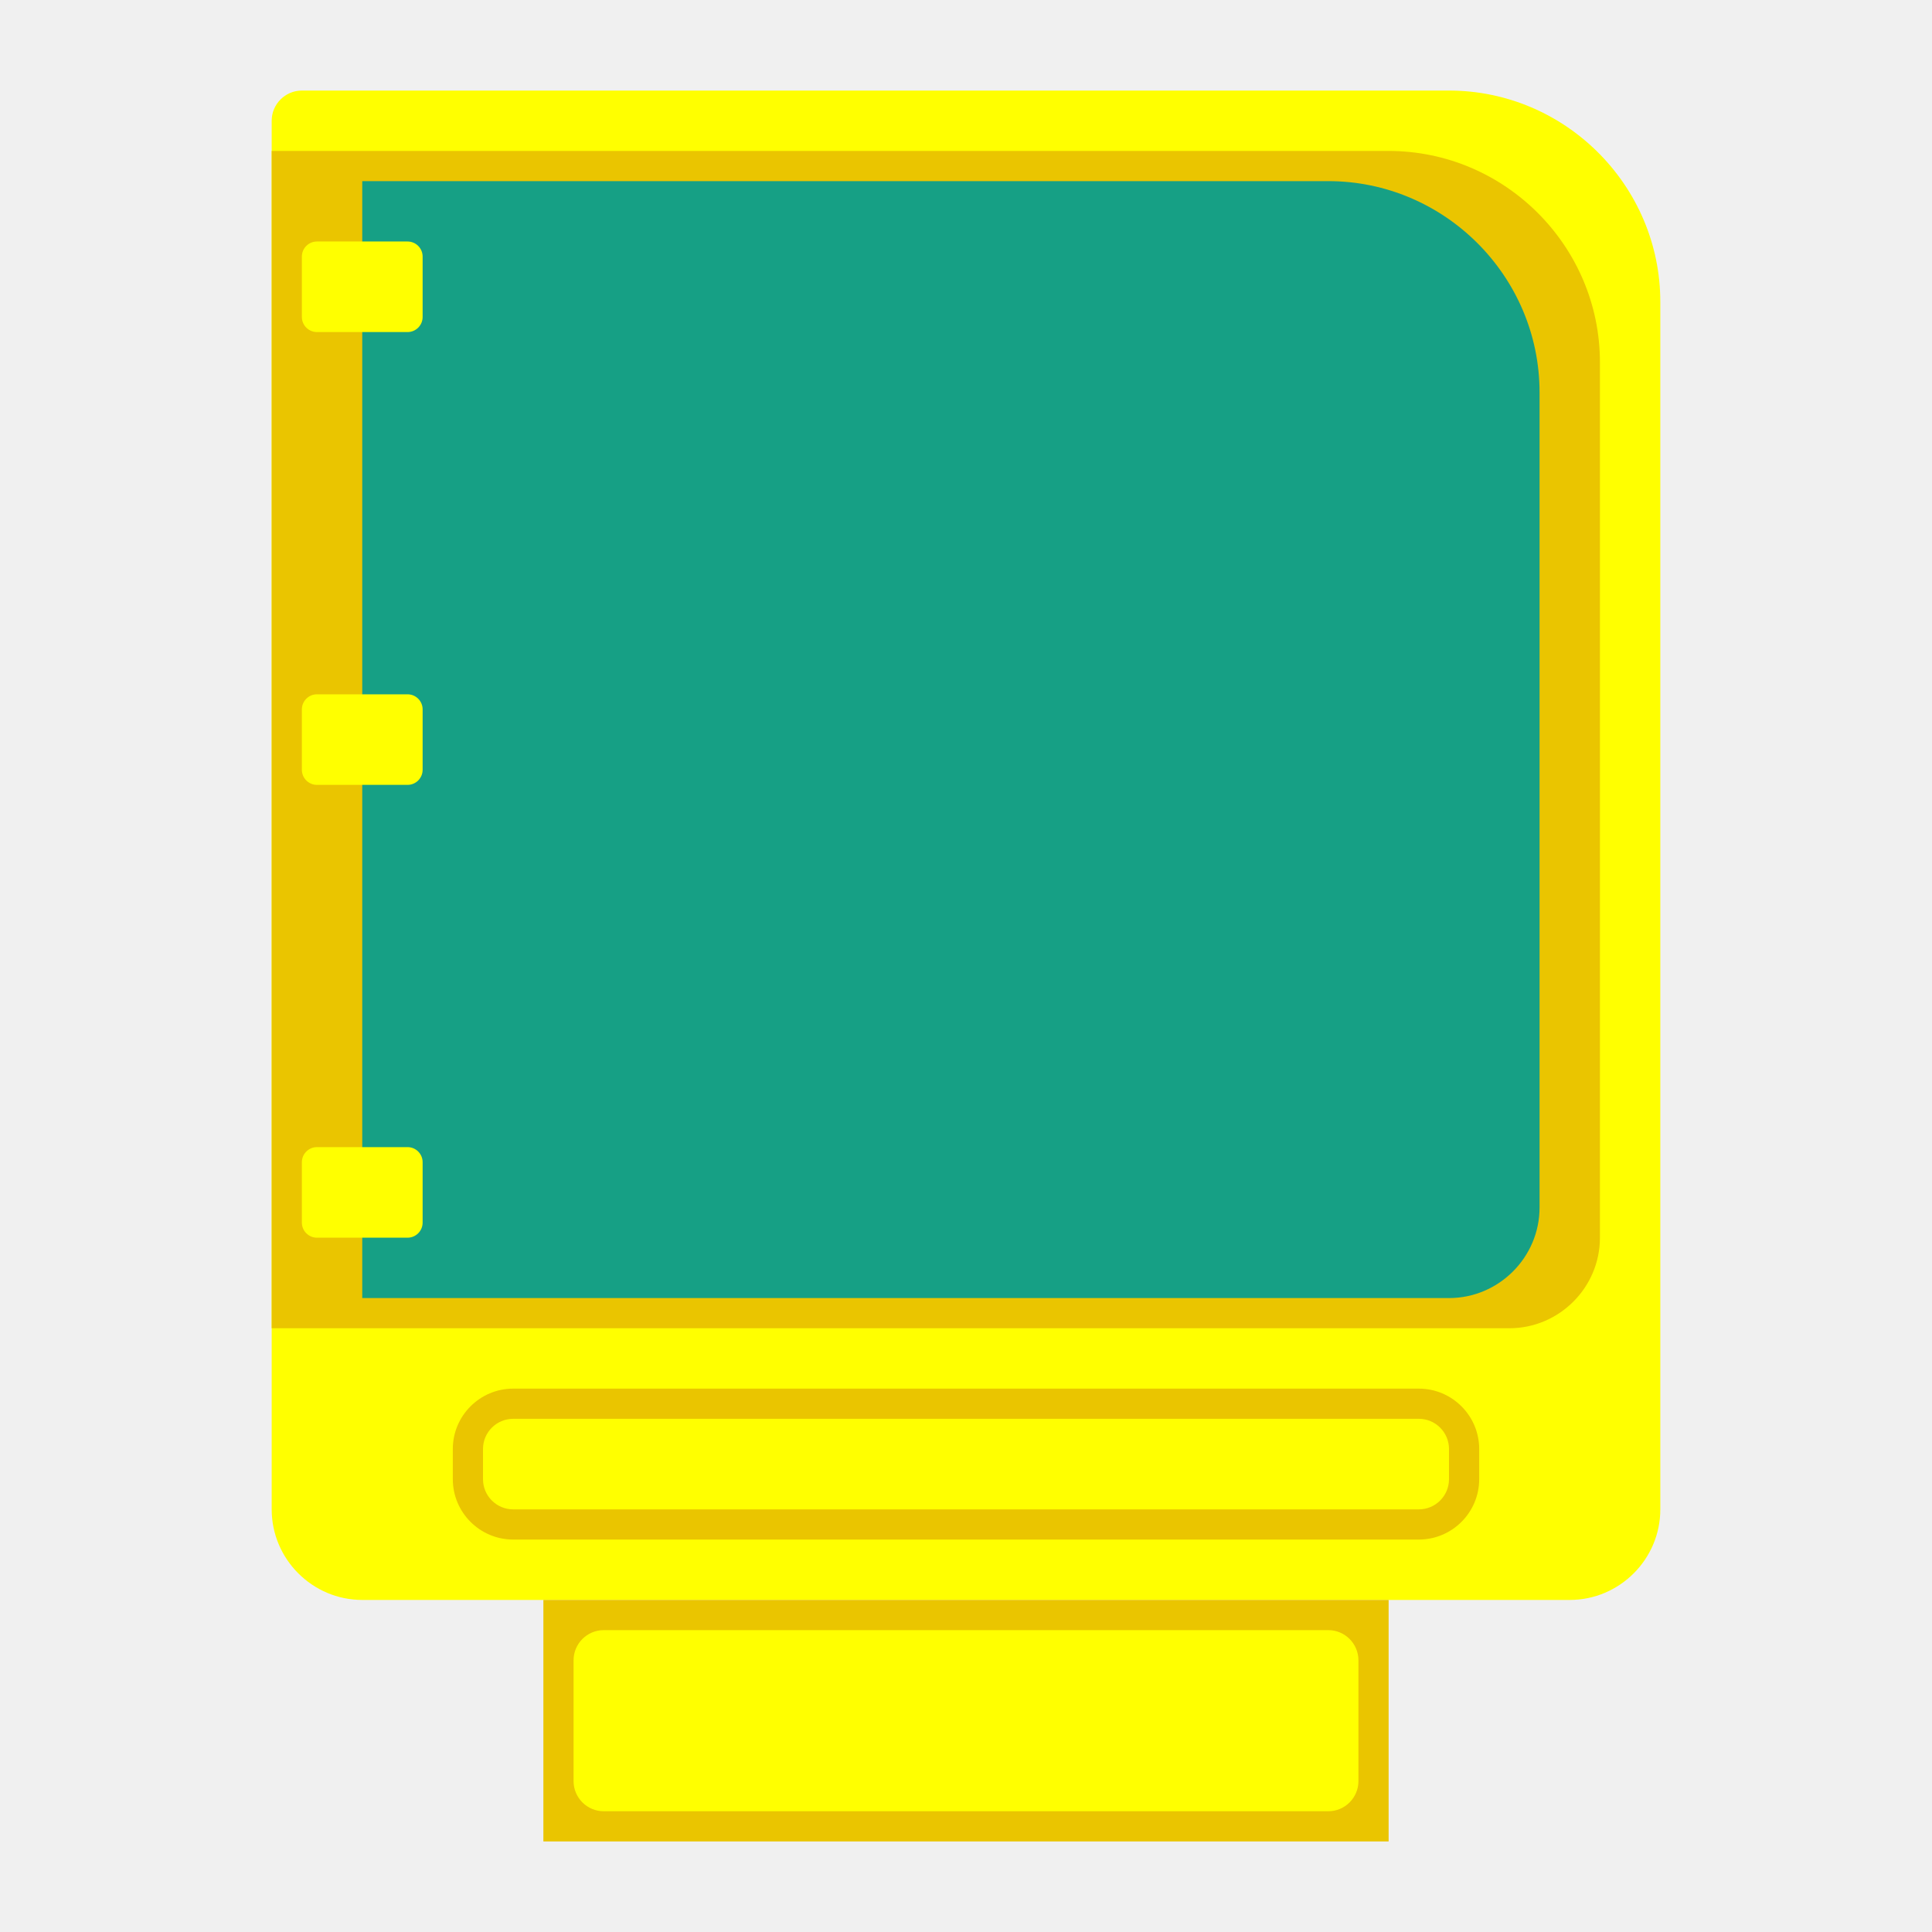
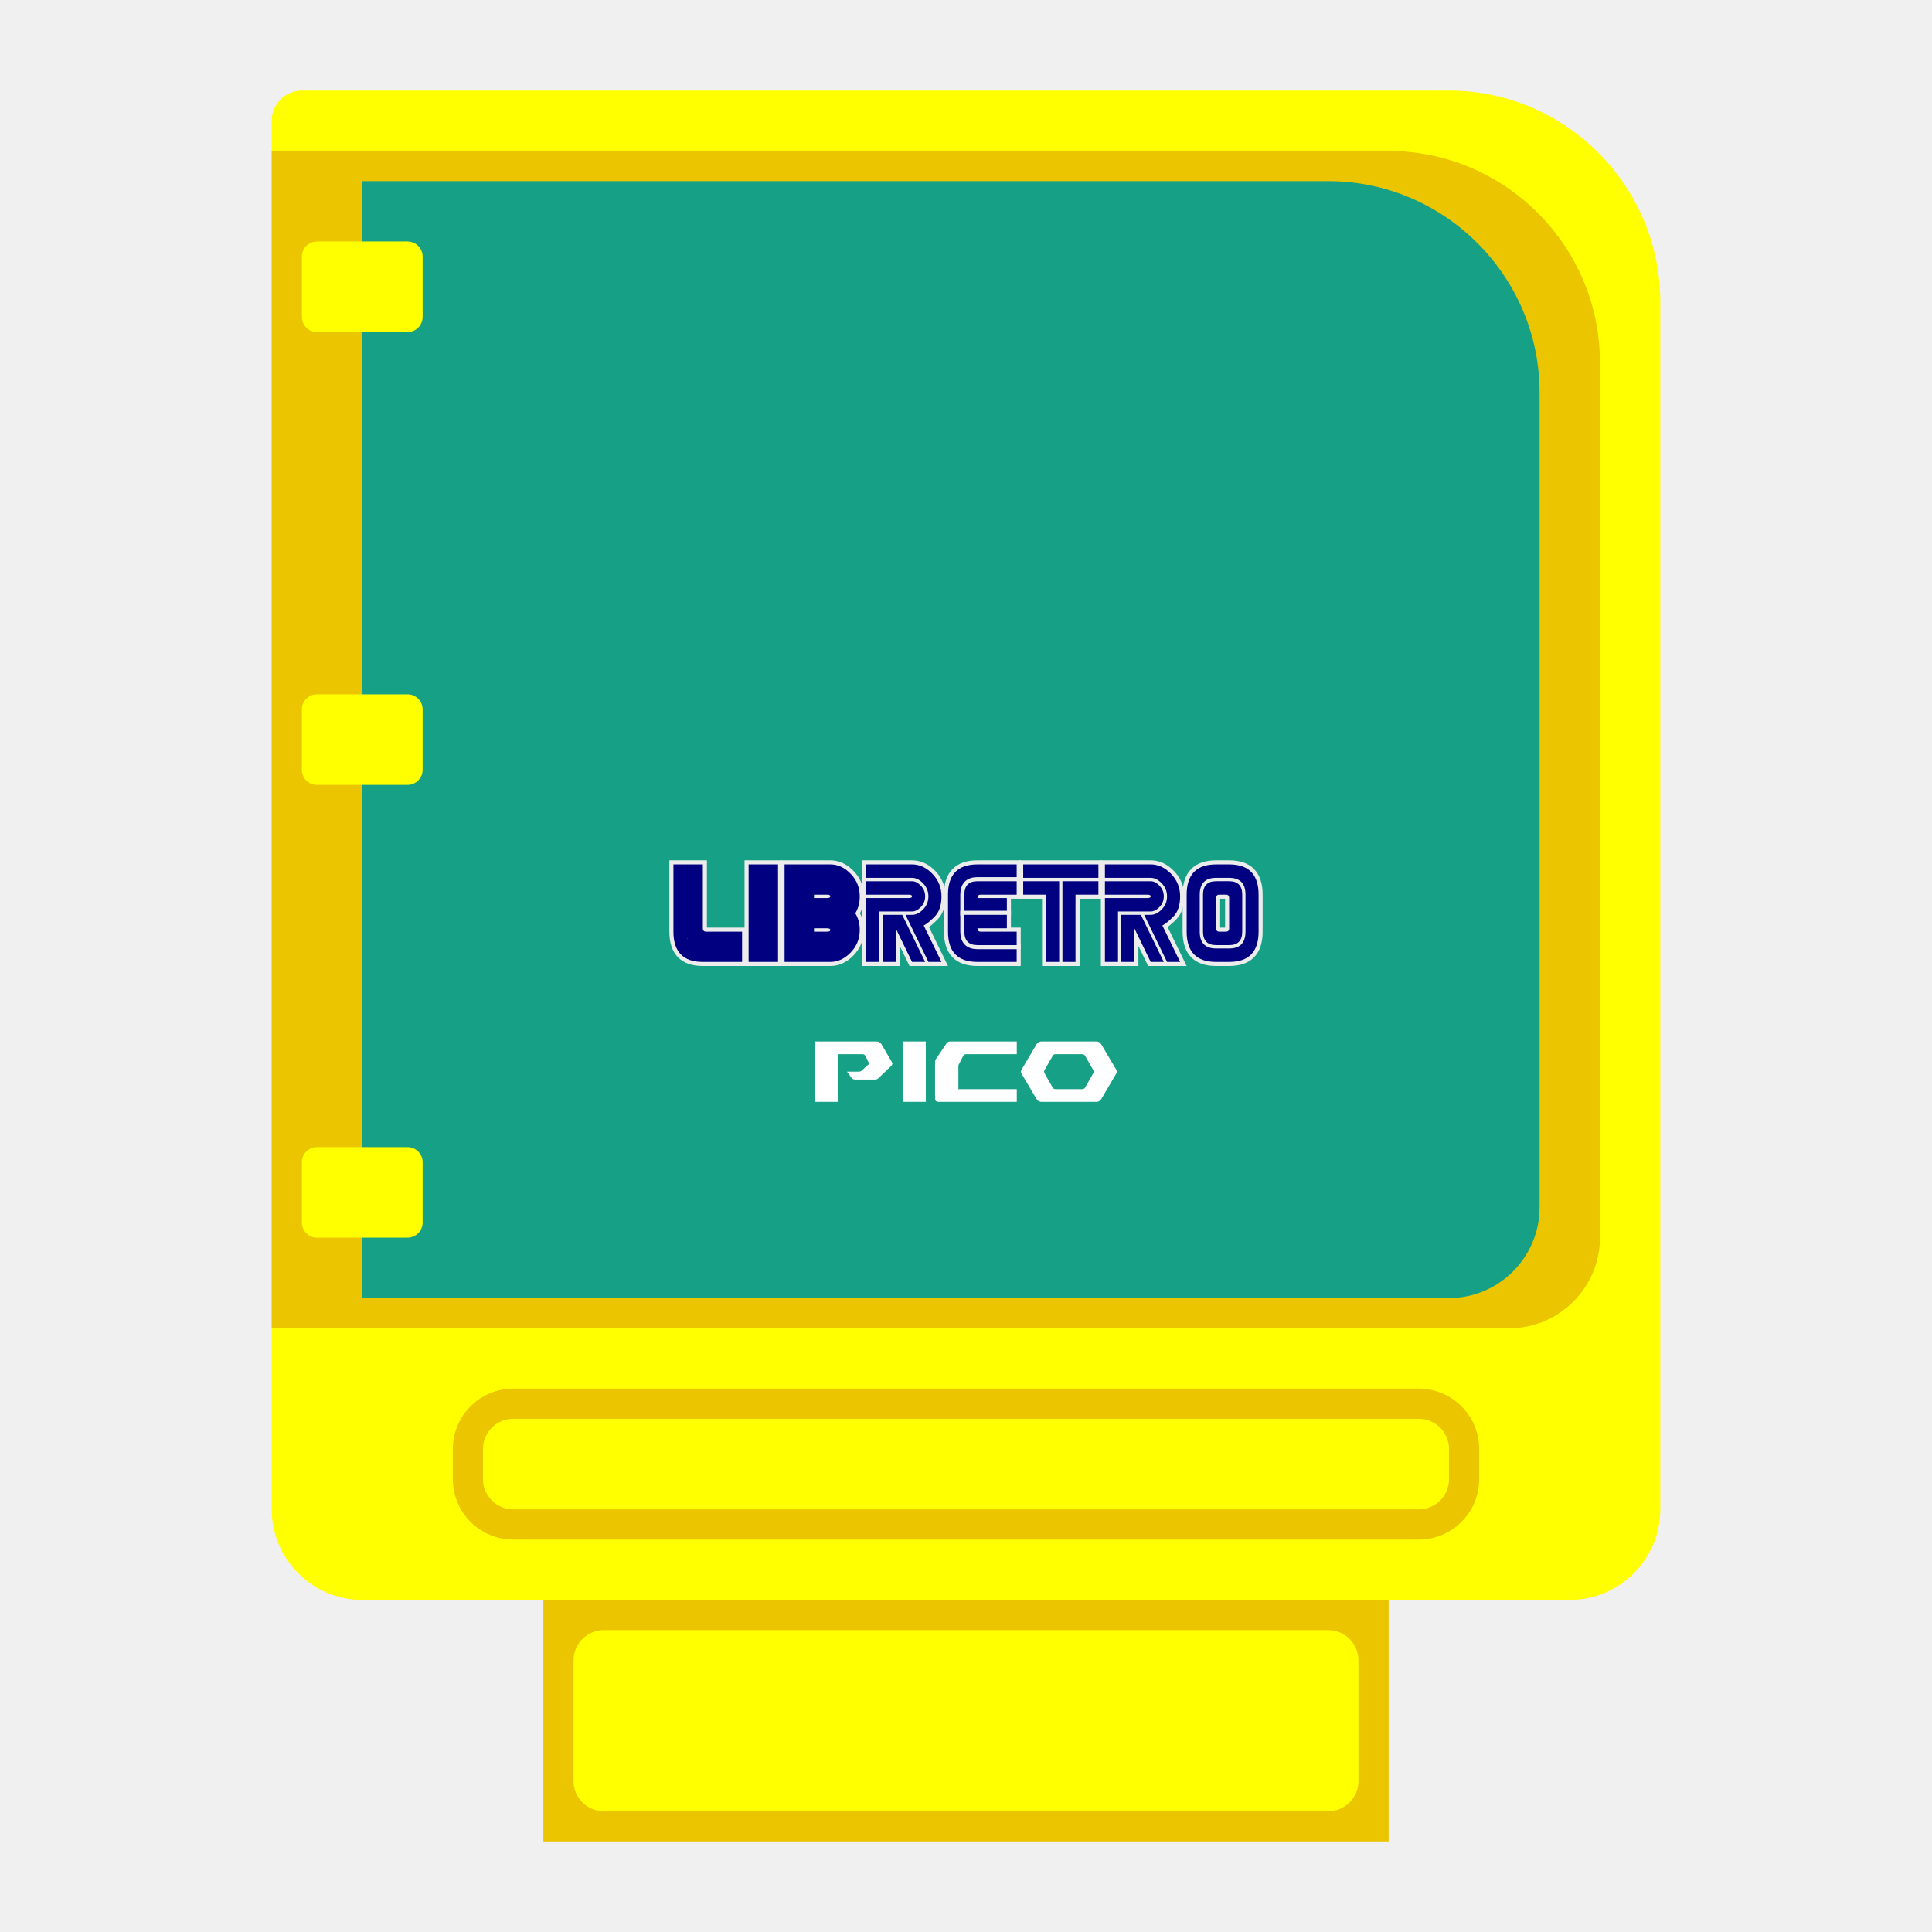
<svg xmlns="http://www.w3.org/2000/svg" viewBox="0 0 341.333 341.333" height="256" width="256" xml:space="preserve" id="svg2" version="1.1">
  <defs id="defs6">
    <clipPath id="clipPath18" clipPathUnits="userSpaceOnUse">
      <path id="path16" d="M 0,256 H 256 V 0 H 0 Z" />
    </clipPath>
    <clipPath id="clipPath26" clipPathUnits="userSpaceOnUse">
      <path id="path24" d="M 28,252 H 228 V 4 H 28 Z" />
    </clipPath>
  </defs>
  <g id="g22" transform="matrix(1.333333,0,0,-1.333333,0,341.3333)" />
  <path id="path38" style="fill:#ffff00;fill-opacity:1;fill-rule:nonzero;stroke:none;stroke-width:1.333" d="M 277.333,282.667 H 64 c -8.8,0 -16,-7.2 -16,-16 V 21.333 C 48,18.4 50.4,16 53.333,16 H 256 c 20.533,0 37.333,16.8 37.333,37.333 V 266.667 c 0,8.8 -7.2,16 -16,16" />
  <path id="path42" style="fill:#eac500;fill-opacity:1;fill-rule:nonzero;stroke:none;stroke-width:1.333" d="M 266.667,234.667 H 48 V 26.667 H 245.333 c 20.533,0 37.333,16.8 37.333,37.333 V 218.667 c 0,8.8 -7.2,16 -16,16" />
  <path id="path46" style="fill:#16a085;fill-opacity:1;fill-rule:nonzero;stroke:none;stroke-width:1.333" d="M 256,229.333 H 64 V 32 H 234.667 c 20.533,0 37.333,16.8 37.333,37.333 V 213.333 c 0,8.8 -7.2,16 -16,16" />
  <path d="M 245.333,325.333 H 96 V 282.667 H 245.333 Z" style="fill:#eac500;fill-opacity:1;fill-rule:nonzero;stroke:none;stroke-width:1.333" id="path48" />
  <path id="path52" style="fill:#ffff00;fill-opacity:1;fill-rule:nonzero;stroke:none;stroke-width:1.333" d="m 234.667,320 h -128 c -2.945,0 -5.333,-2.388 -5.333,-5.333 v -21.333 c 0,-2.945 2.388,-5.333 5.333,-5.333 h 128 c 2.945,0 5.333,2.388 5.333,5.333 v 21.333 c 0,2.945 -2.388,5.333 -5.333,5.333" />
  <path id="path56" style="fill:#eac500;fill-opacity:1;fill-rule:nonzero;stroke:none;stroke-width:1.333" d="M 250.667,245.333 H 90.667 c -5.881,0 -10.667,4.785 -10.667,10.667 v 5.333 c 0,5.881 4.785,10.667 10.667,10.667 H 250.667 c 5.881,0 10.667,-4.785 10.667,-10.667 V 256 c 0,-5.881 -4.785,-10.667 -10.667,-10.667 m 0,5.333 c 2.945,0 5.333,2.388 5.333,5.333 v 5.333 c 0,2.945 -2.388,5.333 -5.333,5.333 H 90.667 c -2.945,0 -5.333,-2.388 -5.333,-5.333 V 256 c 0,-2.945 2.388,-5.333 5.333,-5.333 H 250.667" />
  <path id="path60" style="fill:#ffff00;fill-opacity:1;fill-rule:nonzero;stroke:none;stroke-width:1.333" d="m 72,58.667 h -16 c -1.473,0 -2.667,-1.193 -2.667,-2.667 V 45.333 c 0,-1.473 1.193,-2.667 2.667,-2.667 h 16 c 1.473,0 2.667,1.193 2.667,2.667 v 10.667 c 0,1.473 -1.193,2.667 -2.667,2.667" />
  <path id="path64" style="fill:#ffff00;fill-opacity:1;fill-rule:nonzero;stroke:none;stroke-width:1.333" d="m 72,138.667 h -16 c -1.473,0 -2.667,-1.193 -2.667,-2.667 v -10.667 c 0,-1.473 1.193,-2.667 2.667,-2.667 h 16 c 1.473,0 2.667,1.193 2.667,2.667 V 136 c 0,1.473 -1.193,2.667 -2.667,2.667" />
  <path id="path68" style="fill:#ffff00;fill-opacity:1;fill-rule:nonzero;stroke:none;stroke-width:1.333" d="m 72,218.667 h -16 c -1.473,0 -2.667,-1.193 -2.667,-2.667 v -10.667 c 0,-1.473 1.193,-2.667 2.667,-2.667 h 16 c 1.473,0 2.667,1.193 2.667,2.667 V 216 c 0,1.473 -1.193,2.667 -2.667,2.667" />
+   <g id="g959" transform="matrix(1.076873,0,0,1.076873,-10.96598,-36.09302)">
+     <g style="fill:#000080;stroke:#ececec;stroke-width:1;stroke-miterlimit:4;stroke-dasharray:none;paint-order:stroke fill markers" transform="matrix(1.333333,0,0,-1.333333,161.9625,191.3327)" id="g56">
+       <path id="path58" style="fill:#000080;fill-opacity:1;fill-rule:nonzero;stroke:#ececec;stroke-width:1;stroke-miterlimit:4;stroke-dasharray:none;paint-order:stroke fill markers" d="M 0,0 H -1.609 L -3.62,4.138 V 0 h -1.609 v 5.793 h 2.413 z M 0,8.069 C 0,7.554 -0.177,7.115 -0.53,6.752 -0.883,6.389 -1.242,6.207 -1.609,6.207 H -5.631 V 0 H -7.24 v 7.862 h 5.229 c 0.268,0 0.402,0.069 0.402,0.207 0,0.138 -0.134,0.207 -0.402,0.207 H -7.24 v 1.655 h 5.631 c 0.367,0 0.726,-0.184 1.079,-0.552 C -0.177,9.011 0,8.575 0,8.069 m 2.011,0 C 2.011,6.984 1.741,6.163 1.2,5.607 0.659,5.051 0.201,4.676 -0.174,4.483 L 2.011,0 H 0.402 l -2.815,5.793 h 0.804 c 0.474,0 0.927,0.223 1.361,0.669 0.433,0.446 0.65,0.982 0.65,1.607 0,0.616 -0.217,1.149 -0.65,1.6 -0.434,0.451 -0.887,0.676 -1.361,0.676 H -7.24 V 12 h 5.631 c 0.921,0 1.754,-0.386 2.501,-1.159 0.746,-0.772 1.119,-1.696 1.119,-2.772" />
+     </g>
+     <g style="fill:#000080;stroke:#ececec;stroke-width:1;stroke-miterlimit:4;stroke-dasharray:none;paint-order:stroke fill markers" transform="matrix(1.333333,0,0,-1.333333,165.7167,180.2981)" id="g60">
+       <path id="path62" style="fill:#000080;fill-opacity:1;fill-rule:nonzero;stroke:#ececec;stroke-width:1;stroke-miterlimit:4;stroke-dasharray:none;paint-order:stroke fill markers" d="M 0,0 C 0,2.483 1.207,3.724 3.62,3.724 H 8.447 V 2.069 H 3.62 C 2.279,2.069 1.609,1.379 1.609,0 v -4.552 c 0,-1.379 0.67,-2.069 2.011,-2.069 H 8.447 V -8.276 H 3.62 C 1.207,-8.276 0,-7.034 0,-4.552 Z" />
+     </g>
+     <g style="fill:#000080;stroke:#ececec;stroke-width:1;stroke-miterlimit:4;stroke-dasharray:none;paint-order:stroke fill markers" transform="matrix(1.333333,0,0,-1.333333,168.3983,183.0568)" id="g64">
+       <path id="path66" style="fill:#000080;fill-opacity:1;fill-rule:nonzero;stroke:#ececec;stroke-width:1;stroke-miterlimit:4;stroke-dasharray:none;paint-order:stroke fill markers" d="M 0,0 V 2.069 C 0,3.172 0.536,3.724 1.609,3.724 H 6.436 V 2.069 H 2.011 C 1.743,2.069 1.609,1.931 1.609,1.655 h 3.62 V 0 Z" />
+     </g>
+     <g style="fill:#000080;stroke:#ececec;stroke-width:1;stroke-miterlimit:4;stroke-dasharray:none;paint-order:stroke fill markers" transform="matrix(1.333333,0,0,-1.333333,168.3983,183.6085)" id="g68">
+       <path id="path70" style="fill:#000080;fill-opacity:1;fill-rule:nonzero;stroke:#ececec;stroke-width:1;stroke-miterlimit:4;stroke-dasharray:none;paint-order:stroke fill markers" d="m 0,0 h 5.229 v -1.655 h -3.62 c 0,-0.276 0.134,-0.414 0.402,-0.414 H 6.436 V -3.724 H 1.609 C 0.536,-3.724 0,-3.172 0,-2.069 Z" />
+     </g>
+     <g style="fill:#000080;stroke:#ececec;stroke-width:1;stroke-miterlimit:4;stroke-dasharray:none;paint-order:stroke fill markers" transform="matrix(1.333333,0,0,-1.333333,184.4878,178.0913)" id="g72">
+       <path id="path74" style="fill:#000080;fill-opacity:1;fill-rule:nonzero;stroke:#ececec;stroke-width:1;stroke-miterlimit:4;stroke-dasharray:none;paint-order:stroke fill markers" d="M 0,0 H 4.425 V -1.655 H 1.609 V -9.931 H 0 Z m -0.402,0 v -9.931 h -1.609 v 8.276 H -4.827 V 0 Z m 4.827,0.414 h -9.251 v 1.655 h 9.251 z" />
+     </g>
+     <g style="fill:#000080;stroke:#ececec;stroke-width:1;stroke-miterlimit:4;stroke-dasharray:none;paint-order:stroke fill markers" transform="matrix(1.333333,0,0,-1.333333,201.1136,191.3327)" id="g76">
+       <path id="path78" style="fill:#000080;fill-opacity:1;fill-rule:nonzero;stroke:#ececec;stroke-width:1;stroke-miterlimit:4;stroke-dasharray:none;paint-order:stroke fill markers" d="M 0,0 H -1.609 L -3.62,4.138 V 0 h -1.609 v 5.793 h 2.413 z M 0,8.069 C 0,7.554 -0.177,7.115 -0.53,6.752 -0.883,6.389 -1.242,6.207 -1.609,6.207 H -5.631 V 0 H -7.24 v 7.862 h 5.229 c 0.268,0 0.402,0.069 0.402,0.207 0,0.138 -0.134,0.207 -0.402,0.207 H -7.24 v 1.655 h 5.631 c 0.367,0 0.726,-0.184 1.079,-0.552 C -0.177,9.011 0,8.575 0,8.069 m 2.011,0 C 2.011,6.984 1.741,6.163 1.2,5.607 0.659,5.051 0.201,4.676 -0.174,4.483 L 2.011,0 H 0.402 l -2.815,5.793 h 0.804 c 0.474,0 0.927,0.223 1.361,0.669 0.433,0.446 0.65,0.982 0.65,1.607 0,0.616 -0.217,1.149 -0.65,1.6 -0.434,0.451 -0.887,0.676 -1.361,0.676 H -7.24 V 12 h 5.631 c 0.921,0 1.754,-0.386 2.501,-1.159 0.746,-0.772 1.119,-1.696 1.119,-2.772" />
+     </g>
+     <g style="fill:#000080;stroke:#ececec;stroke-width:1;stroke-miterlimit:4;stroke-dasharray:none;paint-order:stroke fill markers" transform="matrix(1.333333,0,0,-1.333333,211.84,180.8499)" id="g80">
+       <path id="path82" style="fill:#000080;fill-opacity:1;fill-rule:nonzero;stroke:#ececec;stroke-width:1;stroke-miterlimit:4;stroke-dasharray:none;paint-order:stroke fill markers" d="M 0,0 C 0,0.276 -0.134,0.414 -0.402,0.414 H -1.207 C -1.475,0.414 -1.609,0.276 -1.609,0 v -3.724 c 0,-0.276 0.134,-0.414 0.402,-0.414 h 0.805 C -0.134,-4.138 0,-4 0,-3.724 Z M 1.609,0.414 V -4.138 C 1.609,-5.241 1.073,-5.793 0,-5.793 h -1.609 c -1.073,0 -1.609,0.552 -1.609,1.655 v 4.552 c 0,1.103 0.536,1.655 1.609,1.655 H 0 c 1.073,0 1.609,-0.552 1.609,-1.655 m 0.402,0 C 2.011,1.793 1.341,2.483 0,2.483 h -1.609 c -1.341,0 -2.011,-0.69 -2.011,-2.069 v -4.552 c 0,-1.379 0.67,-2.069 2.011,-2.069 H 0 c 1.341,0 2.011,0.69 2.011,2.069 z m 1.609,0 V -4.138 C 3.62,-6.621 2.413,-7.862 0,-7.862 h -1.609 c -2.413,0 -3.62,1.241 -3.62,3.724 v 4.552 c 0,2.483 1.207,3.724 3.62,3.724 H 0 c 2.413,0 3.62,-1.241 3.62,-3.724" />
+     </g>
+     <g style="fill:#000080;stroke:#ececec;stroke-width:1;stroke-miterlimit:4;stroke-dasharray:none;paint-order:stroke fill markers" transform="matrix(1.333333,0,0,-1.333333,123.008,187.6227)" id="g84">
+       <path id="path86" style="fill:#000080;fill-opacity:1;fill-rule:nonzero;stroke:#ececec;stroke-width:1;stroke-miterlimit:4;stroke-dasharray:none;paint-order:stroke fill markers" d="M 0,0 C -0.013,0.036 -0.021,0.076 -0.032,0.114 H 0 Z m 2.266,0.942 c -0.268,0 -0.402,0.138 -0.402,0.413 v 7.862 h -3.62 V 0.942 c 0,-2.483 1.207,-3.725 3.62,-3.725 h 4.827 v 3.725 z" />
+     </g>
+     <path id="path88" style="fill:#000080;fill-opacity:1;fill-rule:nonzero;stroke:#ececec;stroke-width:1.333;stroke-miterlimit:4;stroke-dasharray:none;paint-order:stroke fill markers" d="m 133.001,191.333 h 4.827 v -16 h -4.827 z" />
+     <g style="fill:#000080;stroke:#ececec;stroke-width:1;stroke-miterlimit:4;stroke-dasharray:none;paint-order:stroke fill markers" transform="matrix(1.333333,0,0,-1.333333,145.873,180.8499)" id="g90">
+       <path id="path92" style="fill:#000080;fill-opacity:1;fill-rule:nonzero;stroke:#ececec;stroke-width:1;stroke-miterlimit:4;stroke-dasharray:none;paint-order:stroke fill markers" d="M 0,0 H -1.609 V 0.414 H 0 C 0.268,0.414 0.402,0.345 0.402,0.207 0.402,0.069 0.268,0 0,0 m 0,-4.138 h -1.609 v 0.414 H 0 c 0.268,0 0.402,-0.069 0.402,-0.207 0,-0.138 -0.134,-0.207 -0.402,-0.207 m 4.022,4.345 c 0,1.076 -0.373,2 -1.119,2.772 -0.747,0.773 -1.58,1.159 -2.501,1.159 h -5.631 v -12 h 5.631 c 0.921,0 1.754,0.386 2.501,1.159 0.746,0.772 1.119,1.696 1.119,2.772 0,0.782 -0.183,1.467 -0.549,2.055 0.366,0.589 0.549,1.283 0.549,2.083" />
+     </g>
+   </g>
+   <g id="g965" transform="translate(-3e-5,-21.33333)">
+     <path id="path348" style="fill:#ffffff;fill-opacity:1;fill-rule:nonzero;stroke:none;stroke-width:2.651" d="m 163.567,216 h -4.099 v -10.665 h 4.099 z" />
+     <path d="m 151.684,210.668 h -2.048 l 0.812,1.104 c 0.132,0.179 0.369,0.288 0.622,0.288 h 3.538 c 0.211,0 0.414,-0.075 0.551,-0.208 l 2.417,-2.306 0.087,-0.28 -0.087,-0.283 -1.793,-3.085 c -0.227,-0.376 -0.511,-0.563 -0.854,-0.563 H 144 V 216 h 4.097 v -8.42 h 4.271 c 0.229,0 0.398,0.093 0.514,0.28 l 0.683,1.405 -1.368,1.261 c -0.113,0.093 -0.285,0.141 -0.511,0.141" style="fill:#ffffff;fill-opacity:1;fill-rule:nonzero;stroke:none;stroke-width:2.651" id="path360" />
+     <path d="m 179.639,213.755 h -3.438 v 0 h -6.878 v -4.21 l 0.859,-1.682 c 0.113,-0.187 0.287,-0.283 0.517,-0.283 h 8.939 v -2.245 h -11.691 c -0.343,0 -0.572,0.093 -0.688,0.283 l -1.89,2.805 c -0.116,0.187 -0.171,0.376 -0.171,0.563 v 6.455 c 0,0.373 0.229,0.56 0.685,0.56 h 13.755 z" style="fill:#ffffff;fill-opacity:1;fill-rule:nonzero;stroke:none;stroke-width:2.651" id="path364" />
+     <path d="m 193.15,210.948 -1.452,2.554 c -0.113,0.168 -0.285,0.253 -0.511,0.253 h -0.443 -3.799 -0.44 c -0.229,0 -0.398,-0.085 -0.514,-0.253 l -1.45,-2.554 -0.087,-0.28 0.087,-0.283 1.45,-2.525 c 0.116,-0.187 0.285,-0.28 0.514,-0.28 h 0.44 3.799 0.443 c 0.227,0 0.398,0.093 0.511,0.28 l 1.452,2.525 0.084,0.283 z m 4.099,-0.563 -2.647,-4.49 c -0.229,-0.373 -0.514,-0.56 -0.854,-0.56 h -9.806 c -0.343,0 -0.625,0.187 -0.854,0.56 l -2.647,4.49 -0.085,0.283 0.085,0.28 2.647,4.49 c 0.229,0.376 0.511,0.563 0.854,0.563 h 9.806 c 0.34,0 0.625,-0.187 0.854,-0.563 l 2.647,-4.49 0.085,-0.28 z" style="fill:#ffffff;fill-opacity:1;fill-rule:nonzero;stroke:none;stroke-width:2.651" id="path368" />
+   </g>
</svg>
